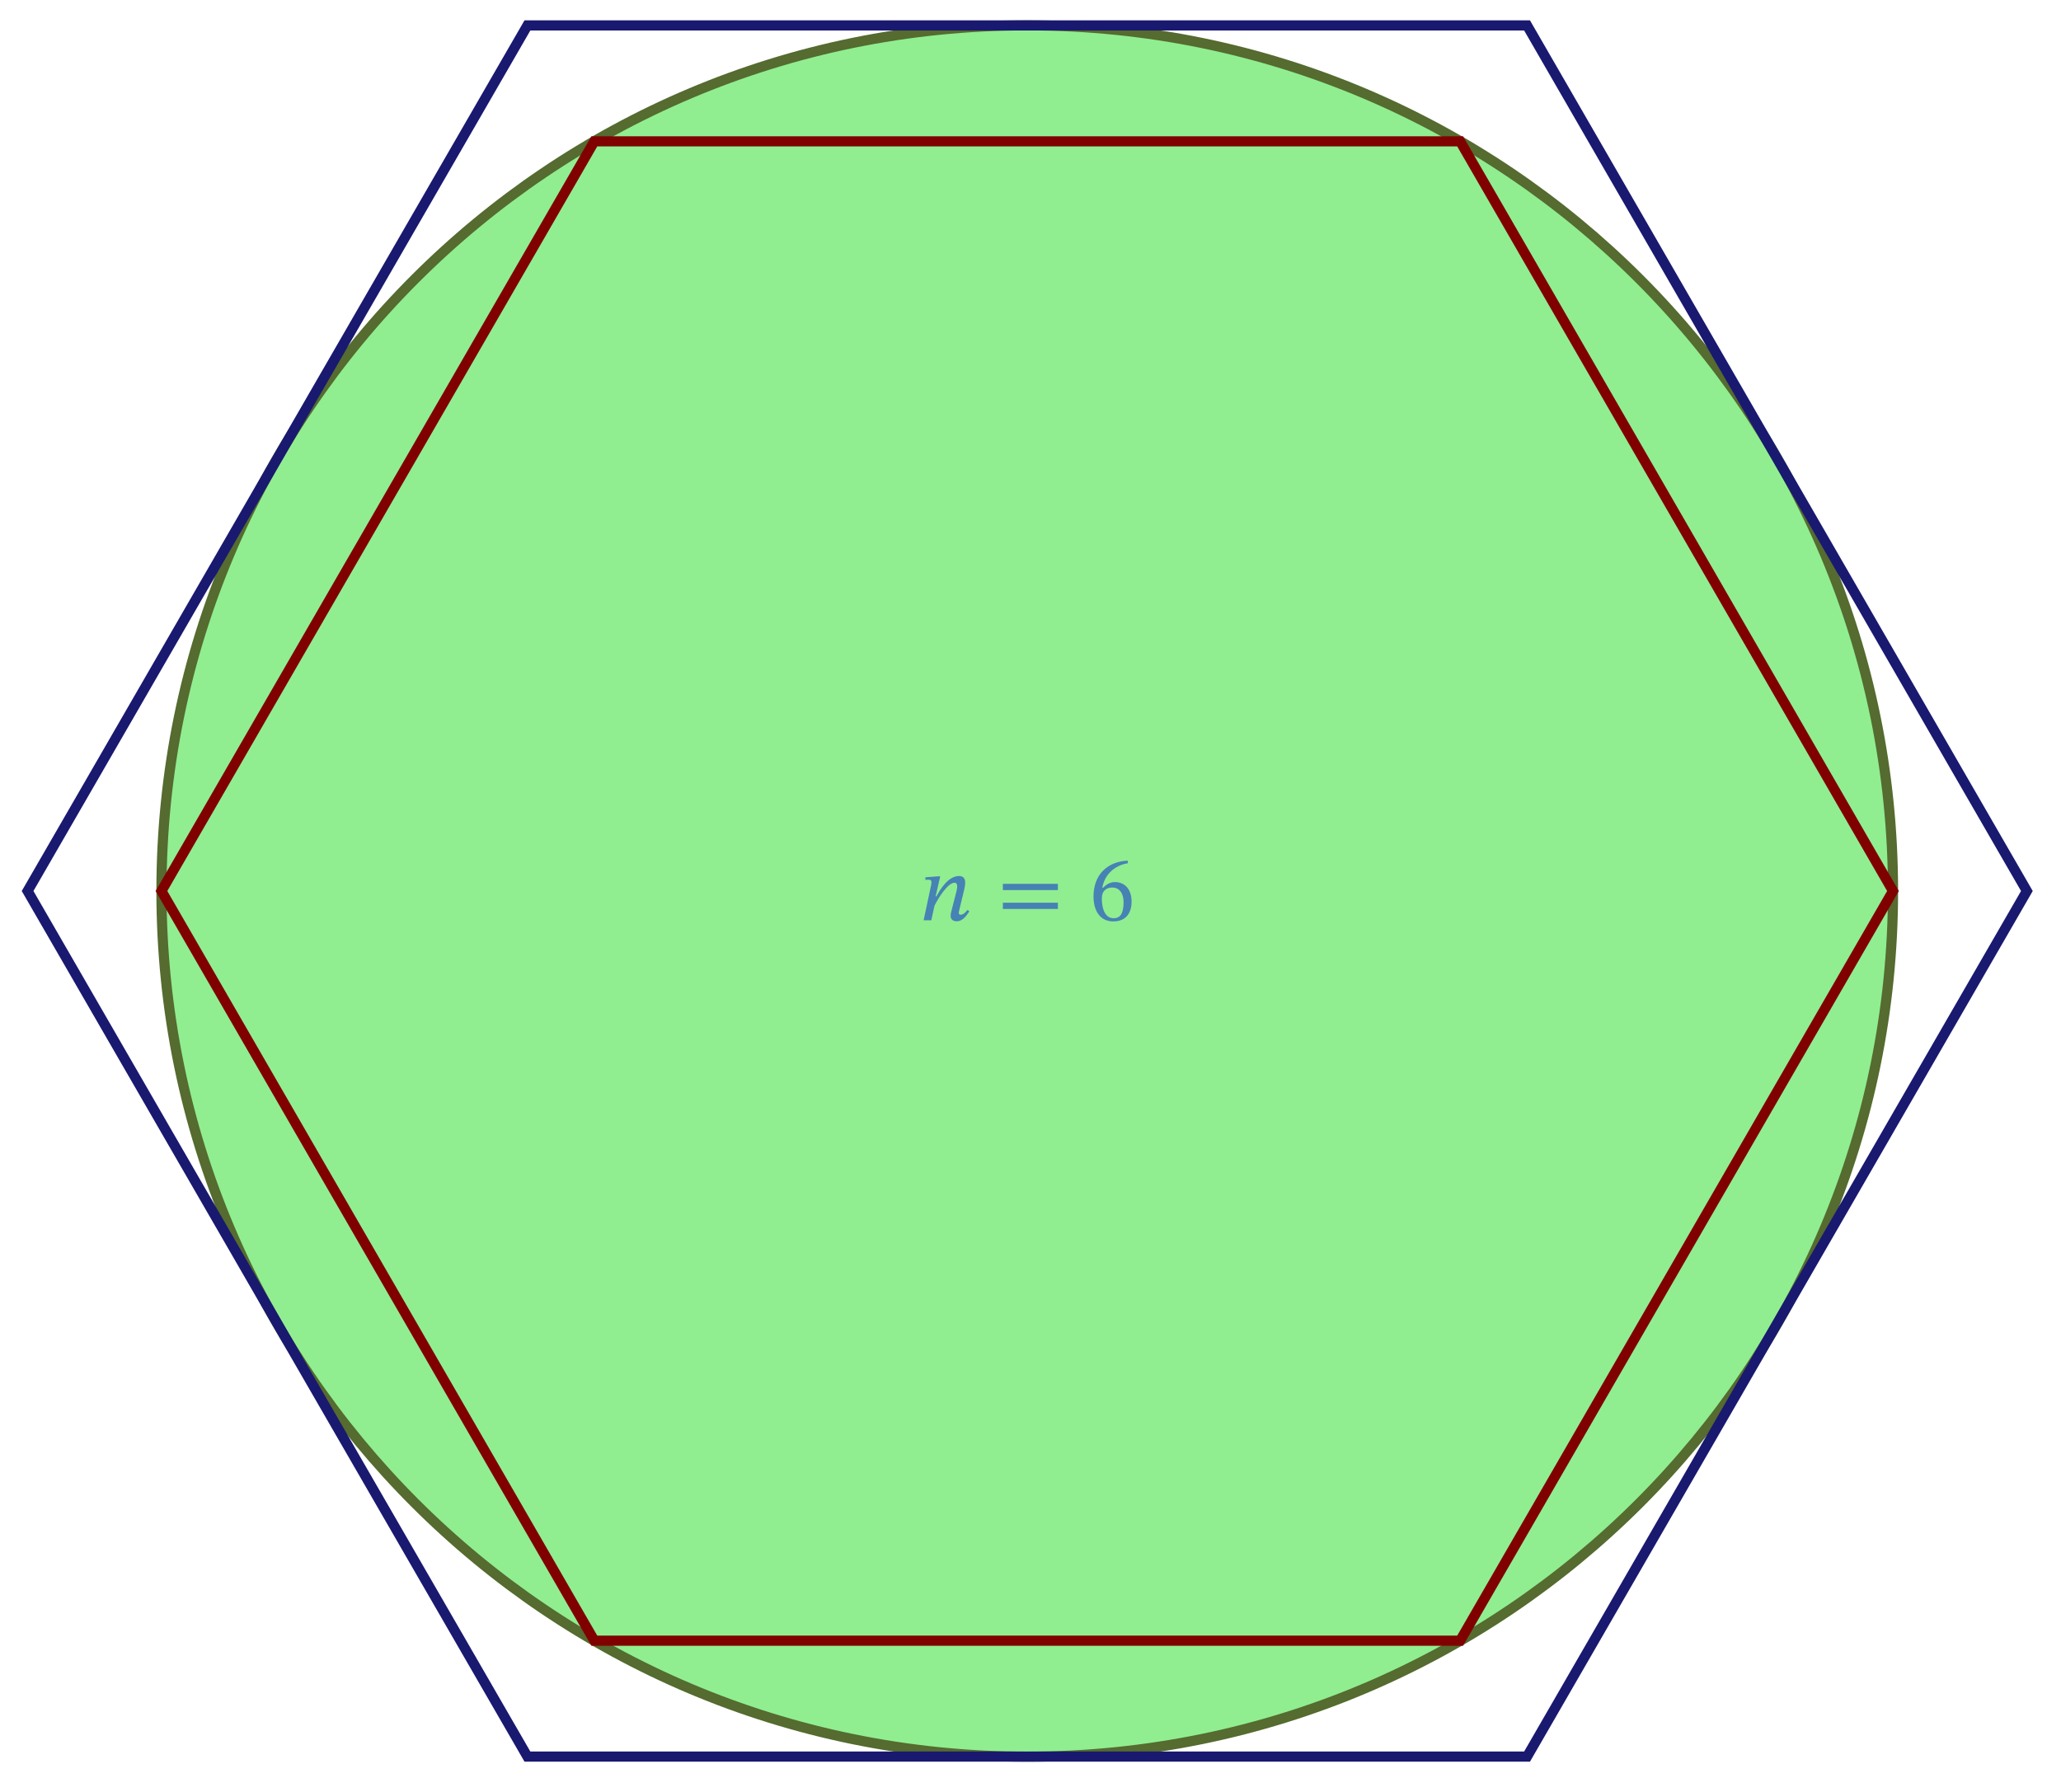
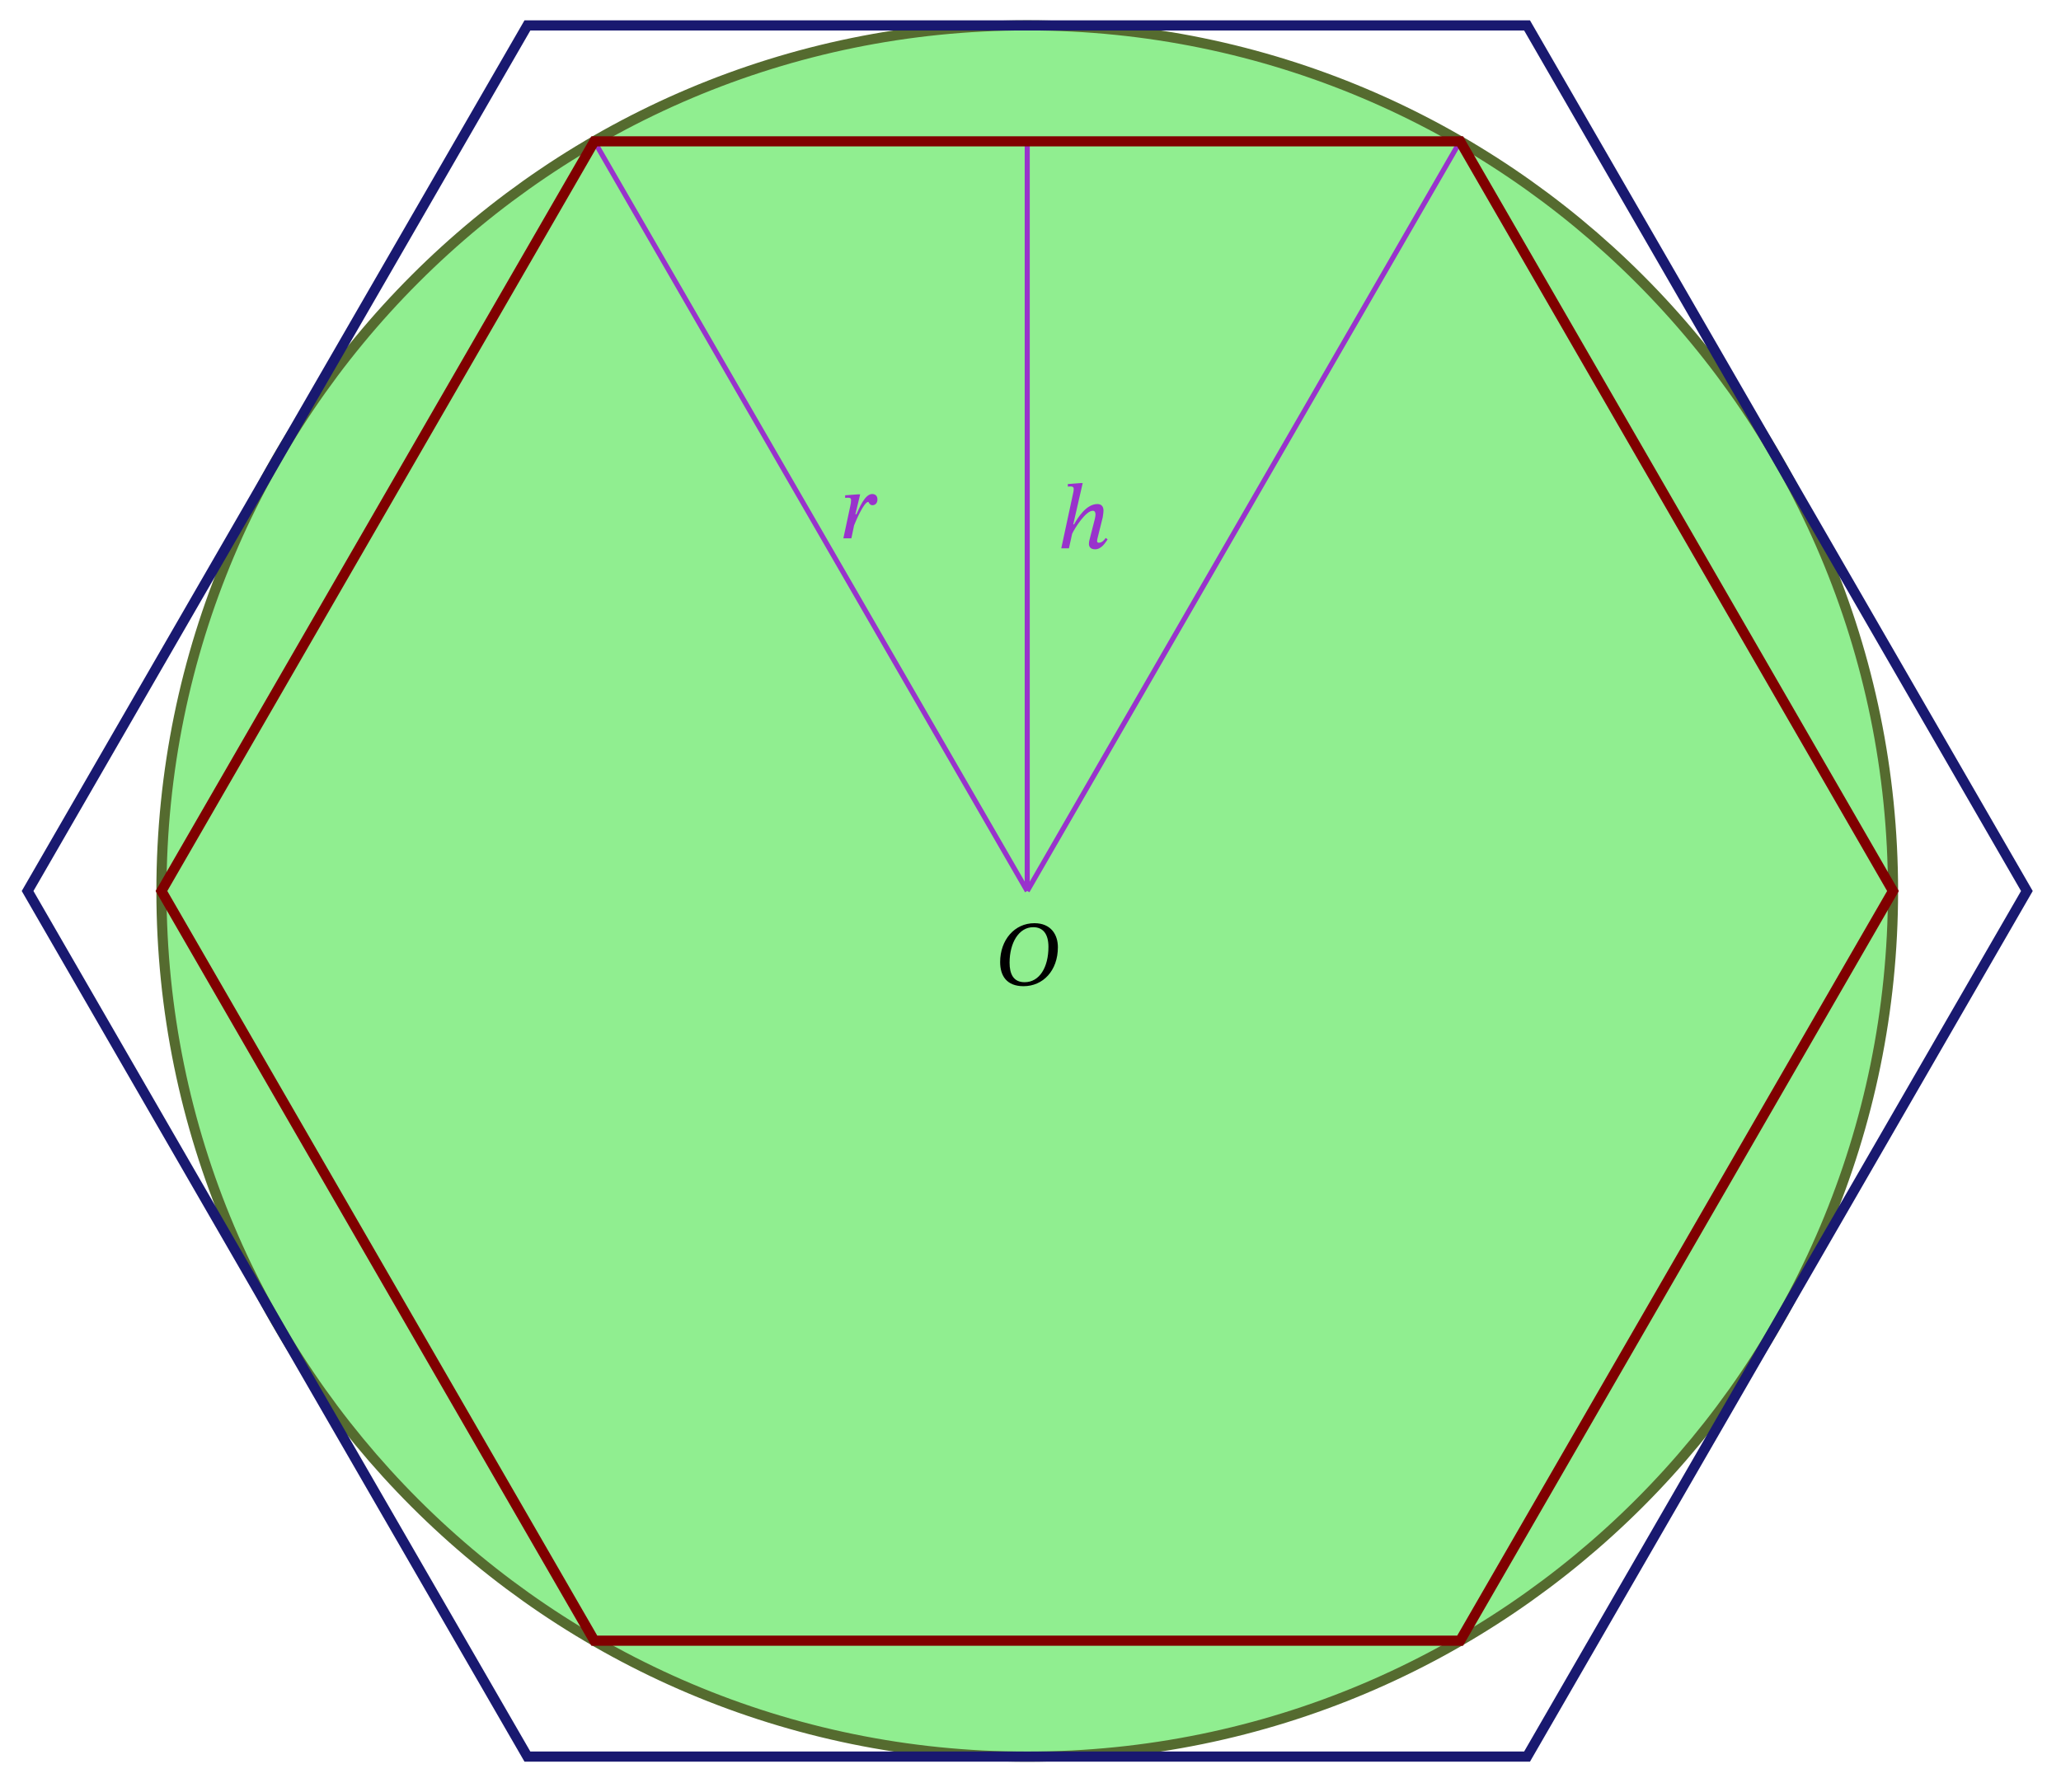
<svg xmlns="http://www.w3.org/2000/svg" xmlns:xlink="http://www.w3.org/1999/xlink" width="201.357" height="175.06" viewBox="0 0 201.357 175.06">
  <defs>
    <g>
      <g id="glyph-0-0">
-         <path d="M 4.703 -1.016 C 4.562 -0.844 4.344 -0.547 4.031 -0.547 C 3.906 -0.547 3.859 -0.609 3.859 -0.719 C 3.859 -0.828 3.891 -0.938 3.891 -0.938 L 4.391 -3.016 C 4.422 -3.141 4.484 -3.453 4.484 -3.688 C 4.484 -4.016 4.344 -4.328 3.891 -4.328 C 2.812 -4.328 2.047 -3.016 1.672 -2.344 L 1.594 -2.344 L 2.047 -4.297 L 1.844 -4.297 L 0.594 -4.203 L 0.594 -3.953 C 0.594 -3.953 0.781 -3.969 0.891 -3.969 C 1.109 -3.969 1.188 -3.891 1.188 -3.734 C 1.188 -3.594 1.156 -3.438 1.156 -3.438 L 0.422 0 L 1.172 0 L 1.484 -1.422 C 1.781 -2.047 2.766 -3.672 3.438 -3.672 C 3.641 -3.672 3.703 -3.516 3.703 -3.312 C 3.703 -3.141 3.641 -2.875 3.641 -2.875 L 3.109 -0.797 C 3.094 -0.75 3.062 -0.594 3.062 -0.438 C 3.062 -0.172 3.203 0.094 3.656 0.094 C 4.297 0.094 4.656 -0.547 4.891 -0.875 Z M 4.703 -1.016 " />
+         <path d="M 6.188 -3.703 C 6.188 -4.922 5.516 -6.047 3.891 -6.047 C 1.938 -6.047 0.547 -4.391 0.547 -2.25 C 0.547 -0.922 1.172 0.109 2.828 0.109 C 4.734 0.109 6.188 -1.406 6.188 -3.703 Z M 5.266 -3.734 C 5.266 -1.734 4.391 -0.281 2.938 -0.281 C 1.812 -0.281 1.469 -1.125 1.469 -2.188 C 1.469 -4.109 2.359 -5.656 3.781 -5.656 C 4.719 -5.656 5.266 -5.016 5.266 -3.734 Z M 5.266 -3.734 " />
      </g>
      <g id="glyph-0-1">
-         <path d="M 5.938 -2.953 L 5.938 -3.562 L 0.562 -3.562 L 0.562 -2.953 Z M 5.938 -1.109 L 5.938 -1.719 L 0.562 -1.719 L 0.562 -1.109 Z M 5.938 -1.109 " />
+         <path d="M 4.766 -1.016 C 4.641 -0.844 4.422 -0.547 4.094 -0.547 C 3.969 -0.547 3.922 -0.609 3.922 -0.719 C 3.922 -0.828 3.953 -0.938 3.953 -0.938 L 4.469 -3.016 C 4.484 -3.141 4.547 -3.453 4.547 -3.688 C 4.547 -4.016 4.406 -4.328 3.953 -4.328 C 2.875 -4.328 2.047 -3.016 1.672 -2.344 L 1.594 -2.344 L 2.516 -6.375 L 2.297 -6.375 L 1.062 -6.281 L 1.062 -6.031 C 1.062 -6.031 1.234 -6.047 1.359 -6.047 C 1.562 -6.047 1.641 -5.953 1.641 -5.812 C 1.641 -5.688 1.609 -5.516 1.609 -5.516 L 0.422 0 L 1.172 0 L 1.484 -1.422 C 1.781 -2.047 2.828 -3.672 3.5 -3.672 C 3.703 -3.672 3.766 -3.516 3.766 -3.312 C 3.766 -3.141 3.703 -2.875 3.703 -2.875 L 3.172 -0.797 C 3.156 -0.75 3.125 -0.594 3.125 -0.438 C 3.125 -0.172 3.266 0.094 3.719 0.094 C 4.359 0.094 4.719 -0.547 4.953 -0.875 Z M 4.766 -1.016 " />
      </g>
      <g id="glyph-0-2">
-         <path d="M 3.75 -5.828 C 1.812 -5.75 0.406 -4.5 0.406 -2.328 C 0.406 -1 1 0.109 2.344 0.109 C 3.484 0.109 4.125 -0.609 4.125 -1.828 C 4.125 -3.016 3.484 -3.734 2.5 -3.734 C 2.031 -3.734 1.703 -3.531 1.328 -3.172 L 1.266 -3.172 C 1.484 -4.5 2.5 -5.375 3.766 -5.578 Z M 3.344 -1.766 C 3.344 -0.609 2.984 -0.203 2.375 -0.203 C 1.594 -0.203 1.219 -1.016 1.219 -2.125 C 1.219 -2.922 1.703 -3.203 2.234 -3.203 C 2.984 -3.203 3.344 -2.578 3.344 -1.766 Z M 3.344 -1.766 " />
+         <path d="M 1.453 -2.344 L 1.922 -4.297 L 1.719 -4.297 L 0.453 -4.203 L 0.453 -3.953 C 0.453 -3.953 0.641 -3.969 0.734 -3.969 C 1 -3.969 1.031 -3.875 1.031 -3.703 C 1.031 -3.547 1 -3.312 0.953 -3.141 L 0.281 0 L 1.062 0 L 1.328 -1.266 C 1.469 -1.625 2.281 -3.562 2.719 -3.562 C 2.75 -3.562 2.828 -3.234 3.125 -3.234 C 3.359 -3.234 3.609 -3.406 3.609 -3.797 C 3.609 -4.156 3.391 -4.328 3.094 -4.328 C 2.375 -4.328 1.828 -2.938 1.547 -2.344 Z M 1.453 -2.344 " />
      </g>
    </g>
    <clipPath id="clip-0">
      <path clip-rule="nonzero" d="M 1 0 L 199 0 L 199 174.125 L 1 174.125 Z M 1 0 " />
    </clipPath>
    <clipPath id="clip-1">
+       <path clip-rule="nonzero" d="M 1 0 L 199 0 L 199 174.125 L 1 174.125 Z M 1 0 " />
+     </clipPath>
+     <clipPath id="clip-2">
      <path clip-rule="nonzero" d="M 0.219 0 L 200.5 0 L 200.5 174.125 L 0.219 174.125 Z M 0.219 0 " />
    </clipPath>
  </defs>
  <path fill-rule="nonzero" fill="rgb(56.499%, 93.199%, 56.499%)" fill-opacity="1" d="M 184.945 87.062 C 184.945 40.348 147.074 2.477 100.359 2.477 C 53.641 2.477 15.773 40.348 15.773 87.062 C 15.773 133.777 53.641 171.648 100.359 171.648 C 147.074 171.648 184.945 133.777 184.945 87.062 Z M 184.945 87.062 " />
  <g clip-path="url(#clip-0)">
    <path fill="none" stroke-width="0.996" stroke-linecap="butt" stroke-linejoin="miter" stroke="rgb(33.199%, 42%, 18.5%)" stroke-opacity="1" stroke-miterlimit="10" d="M 85.041 0 C 85.041 46.966 46.967 85.04 0.001 85.04 C -46.968 85.04 -85.039 46.966 -85.039 0 C -85.039 -46.966 -46.968 -85.04 0.001 -85.04 C 46.967 -85.04 85.041 -46.966 85.041 0 Z M 85.041 0 " transform="matrix(0.994659, 0, 0, -0.994659, 100.3582, 87.06251)" />
+   </g>
+   <g fill="rgb(0%, 0%, 0%)" fill-opacity="1">
+     <use xlink:href="#glyph-0-0" x="97.166" y="96.254" />
+   </g>
+   <path fill="none" stroke-width="0.498" stroke-linecap="butt" stroke-linejoin="miter" stroke="rgb(59.999%, 19.6%, 79.999%)" stroke-opacity="1" stroke-miterlimit="10" d="M 0.001 0 L 0.001 73.643 " transform="matrix(0.994659, 0, 0, -0.994659, 100.3582, 87.06251)" />
+   <g fill="rgb(59.999%, 19.6%, 79.999%)" fill-opacity="1">
+     <use xlink:href="#glyph-0-1" x="103.262" y="53.579" />
+   </g>
+   <path fill="none" stroke-width="0.498" stroke-linecap="butt" stroke-linejoin="miter" stroke="rgb(59.999%, 19.6%, 79.999%)" stroke-opacity="1" stroke-miterlimit="10" d="M 0.001 0 L 42.521 73.647 " transform="matrix(0.994659, 0, 0, -0.994659, 100.3582, 87.06251)" />
+   <path fill="none" stroke-width="0.498" stroke-linecap="butt" stroke-linejoin="miter" stroke="rgb(59.999%, 19.6%, 79.999%)" stroke-opacity="1" stroke-miterlimit="10" d="M 0.001 0 L -42.519 73.647 " transform="matrix(0.994659, 0, 0, -0.994659, 100.3582, 87.06251)" />
+   <g fill="rgb(59.999%, 19.6%, 79.999%)" fill-opacity="1">
+     <use xlink:href="#glyph-0-2" x="82.116" y="52.6" />
+   </g>
+   <g clip-path="url(#clip-1)">
    <path fill="none" stroke-width="0.996" stroke-linecap="butt" stroke-linejoin="miter" stroke="rgb(50%, 0%, 0%)" stroke-opacity="1" stroke-miterlimit="10" d="M 42.521 73.647 L -42.519 73.647 L -85.039 0 L -42.519 -73.647 L 42.521 -73.647 L 85.037 0 Z M 42.521 73.647 " transform="matrix(0.994659, 0, 0, -0.994659, 100.3582, 87.06251)" />
  </g>
-   <g clip-path="url(#clip-1)">
+   <g clip-path="url(#clip-2)">
    <path fill="none" stroke-width="0.996" stroke-linecap="butt" stroke-linejoin="miter" stroke="rgb(9.799%, 9.799%, 43.999%)" stroke-opacity="1" stroke-miterlimit="10" d="M 49.095 85.032 L -49.093 85.032 L -98.187 0 L -49.093 -85.032 L 49.095 -85.032 L 98.19 0 Z M 49.095 85.032 " transform="matrix(0.994659, 0, 0, -0.994659, 100.3582, 87.06251)" />
  </g>
-   <g fill="rgb(27.499%, 50.999%, 70.499%)" fill-opacity="1">
-     <use xlink:href="#glyph-0-0" x="89.814" y="89.925" />
-   </g>
-   <g fill="rgb(27.499%, 50.999%, 70.499%)" fill-opacity="1">
-     <use xlink:href="#glyph-0-1" x="97.417" y="89.925" />
-   </g>
-   <g fill="rgb(27.499%, 50.999%, 70.499%)" fill-opacity="1">
-     <use xlink:href="#glyph-0-2" x="106.428" y="89.925" />
-   </g>
</svg>
